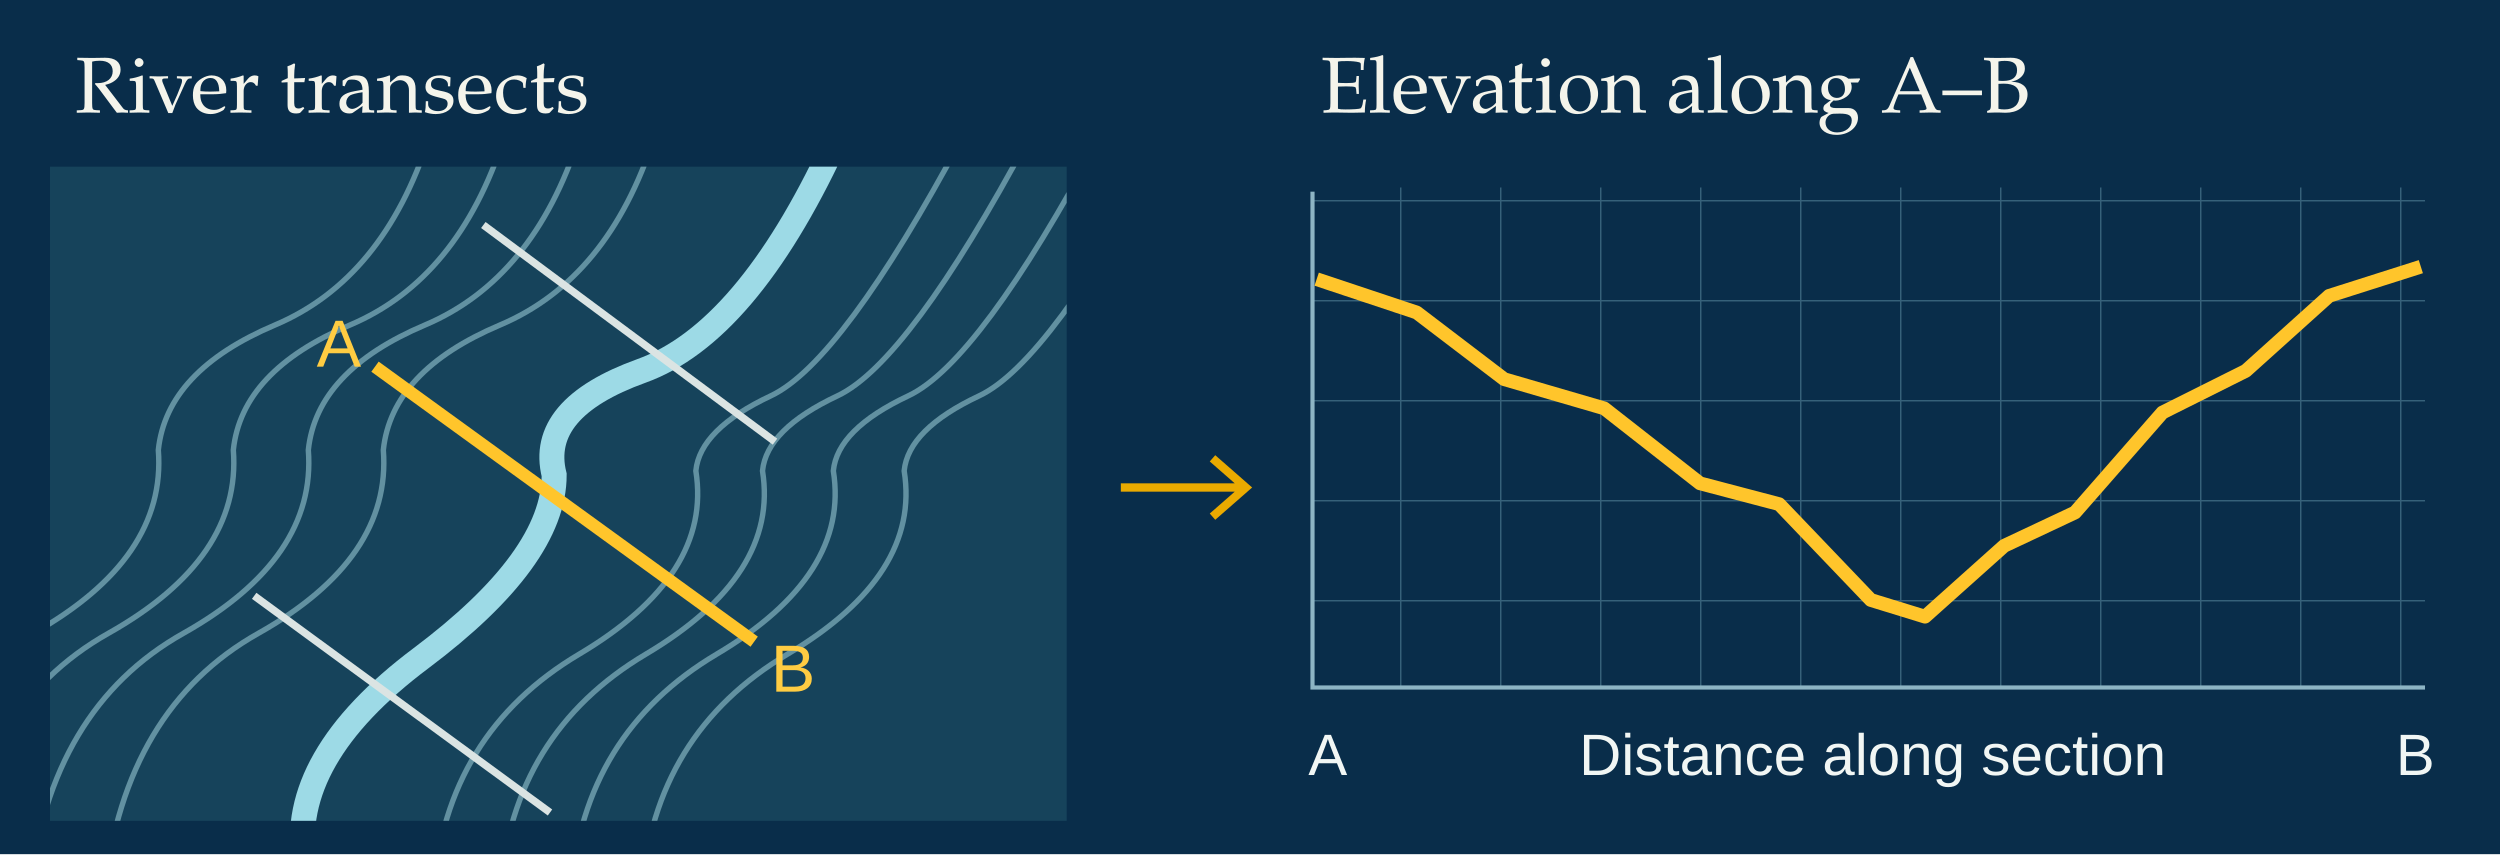
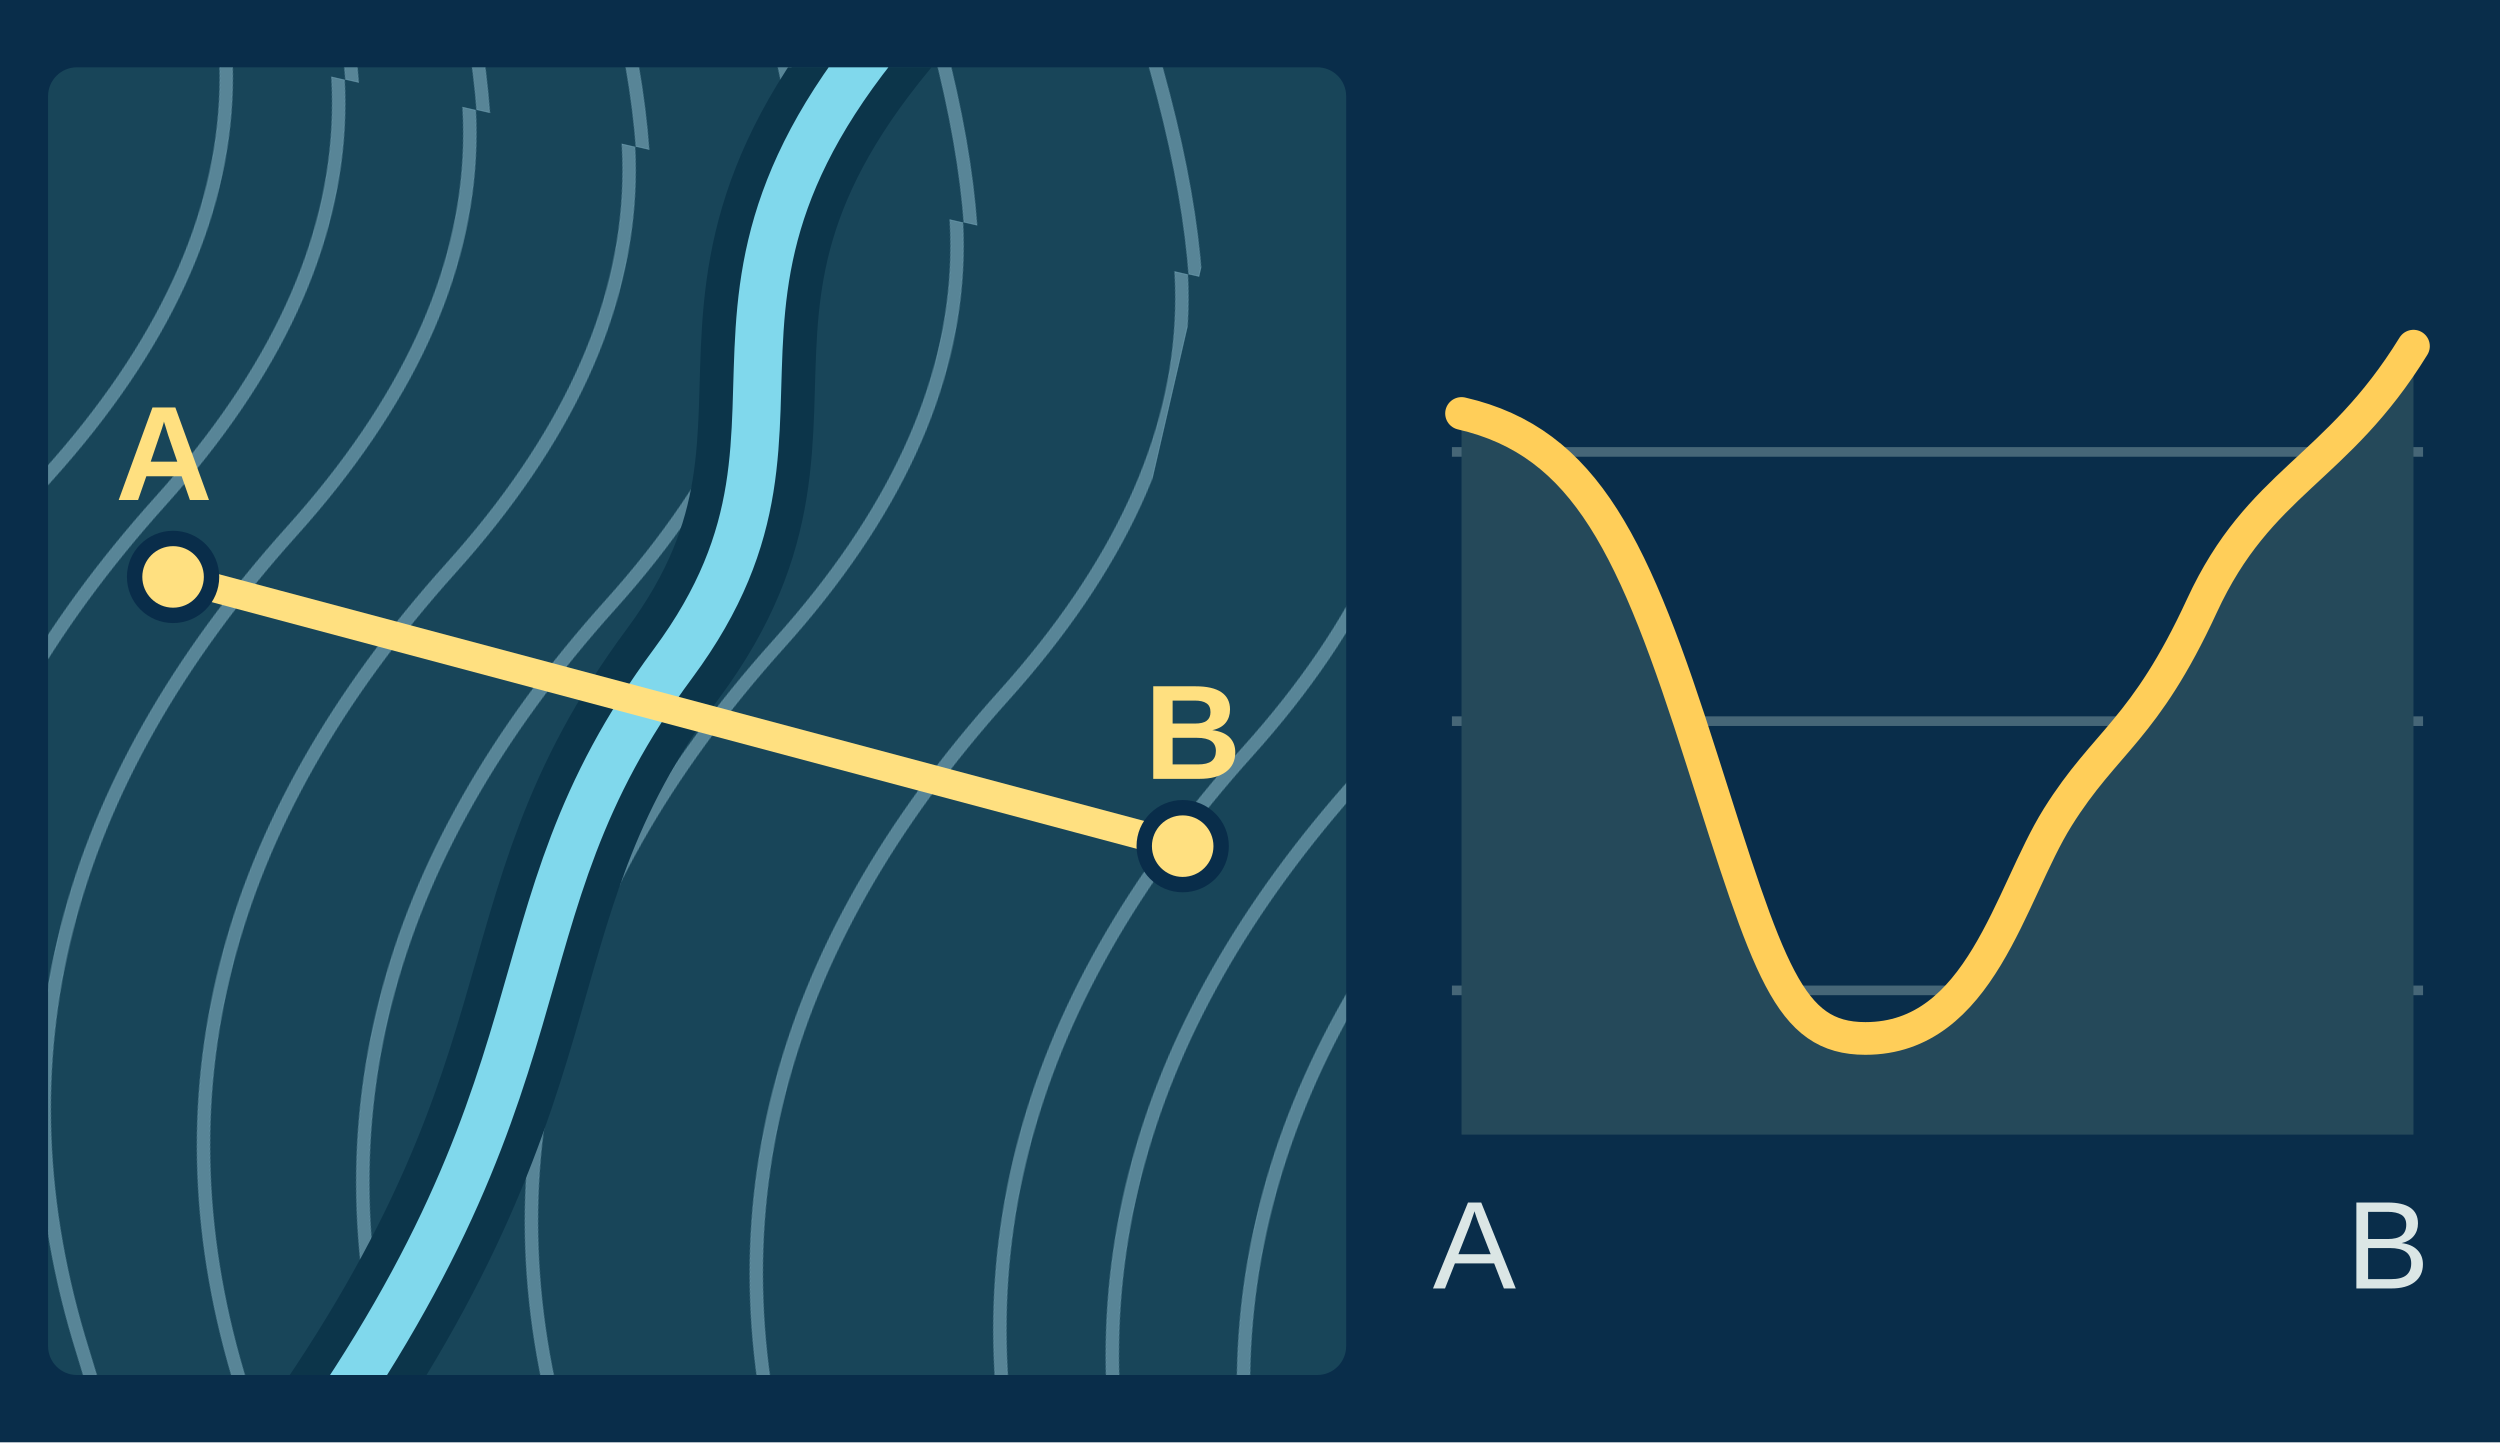
- <svg xmlns="http://www.w3.org/2000/svg" viewBox="0 0 600 205" role="img" aria-labelledby="title desc">
+ <svg xmlns="http://www.w3.org/2000/svg" viewBox="0 0 260 150" role="img" aria-labelledby="title desc">
  <defs>
    <clipPath id="map">
-       <rect x="12" y="40" width="244" height="157" />
+       <rect x="5" y="7" width="135" height="136" rx="3" />
    </clipPath>
-     <pattern id="grid" width="24" height="24" patternUnits="userSpaceOnUse">
-       <path d="M24 0H0V24" fill="none" stroke="#36617a" stroke-width=".7" />
+     <pattern id="contours" width="128" height="160" patternUnits="userSpaceOnUse" patternTransform="rotate(13)">
+       <path d="M0-32Q42 0 16 47T14 135T21 192 M12-32Q54 0 28 47T26 135T33 192 M26-32Q68 0 42 47T40 135T47 192 M43-32Q85 0 59 47T57 135T64 192 M60-32Q102 0 76 47T74 135T81 192 M78-32Q120 0 94 47T92 135T99 192 M102-32Q144 0 118 47T116 135T123 192" fill="none" stroke="#588597" stroke-width="1.4" />
    </pattern>
  </defs>
-   <rect width="600" height="205" fill="#092d4a" />
-   <g fill="#f4f4eb" font-size="19" font-family="Palatino Linotype,Georgia,serif">
-     <text x="18" y="27">River transects</text>
-     <text x="317" y="27">Elevation along A–B</text>
+   <rect width="260" height="150" fill="#092d4a" />
+   <g clip-path="url(#map)">
+     <rect width="145" height="150" fill="#184559" />
+     <rect width="145" height="150" fill="url(#contours)" />
+     <path d="M103-8C63 29 90 42 70 69S61 112 29 155" fill="none" stroke="#0c354a" stroke-width="12" />
+     <path d="M103-8C63 29 90 42 70 69S61 112 29 155" fill="none" stroke="#80d8ec" stroke-width="5" />
+     <path d="m18 60 105 28" stroke="#ffe080" stroke-width="3" />
+     <g fill="#ffe080" stroke="#092d4a" stroke-width="1.6">
+       <circle cx="18" cy="60" r="4" />
+       <circle cx="123" cy="88" r="4" />
+     </g>
  </g>
-   <g clip-path="url(#map)">
-     <rect x="12" y="40" width="244" height="157" fill="#16435b" />
-     <g fill="none" stroke="#6291a1" stroke-width="1.3">
-       <path id="bank" d="M25 214Q30 170 62 152T92 108Q94 89 120 78T157 33" />
-       <use href="#bank" transform="translate(-18)" />
-       <use href="#bank" transform="translate(-36)" />
-       <use href="#bank" transform="translate(-54)" />
-       <path id="slope" d="M104 214Q107 176 139 157T167 113Q168 103 185 95T231 33" />
-       <use href="#slope" transform="translate(16)" />
-       <use href="#slope" transform="translate(33)" />
-       <use href="#slope" transform="translate(50)" />
-     </g>
-     <path d="M73 207Q69 182 101 158T133 114Q129 98 154 89T200 35" fill="none" stroke="#9ddae6" stroke-width="6" />
-     <g stroke="#dbe4e3" stroke-width="1.8">
-       <path d="M116 54l70 52M61 143l71 52" />
-     </g>
-     <path d="M90 88l91 66" stroke="#ffc52b" stroke-width="3" />
+   <g fill="#ffe080" font-family="Arial,sans-serif" font-size="14" font-weight="bold">
+     <text x="12" y="52">A</text>
+     <text x="119" y="81">B</text>
  </g>
-   <g fill="#ffcc42" font-size="16" font-family="Arial,sans-serif">
-     <text x="76" y="88">A</text>
-     <text x="185" y="166">B</text>
+   <g fill="none" stroke="#466677" stroke-width="1">
+     <path d="M151 47h101m-101 28h101m-101 28h101" />
  </g>
-   <path d="M269 117h30m-8-7 8 7-8 7" fill="none" stroke="#eaaa00" stroke-width="2" />
-   <rect x="315" y="45" width="267" height="120" fill="url(#grid)" />
-   <path d="M315 46v119h267" fill="none" stroke="#8db4c4" />
-   <path d="M316 67l24 8 21 16 24 7 23 18 19 5 22 23 13 4 19-17 17-8 21-24 20-10 20-18 22-7" fill="none" stroke="#ffc52b" stroke-width="3.3" stroke-linejoin="round" />
-   <g fill="#f1f6f4" font-family="Arial,sans-serif" font-size="14">
-     <text x="314" y="186">A</text>
-     <text x="379" y="186">Distance along section</text>
-     <text x="575" y="186">B</text>
+   <path d="M152 43c13 3 18 14 25 36s9 29 17 29c12 0 15-15 20-23s9-9 15-22 14-14 22-27v82h-99z" fill="#25495a" />
+   <path d="M152 43c13 3 18 14 25 36s9 29 17 29c12 0 15-15 20-23s9-9 15-22 14-14 22-27" fill="none" stroke="#ffce59" stroke-width="3.4" stroke-linecap="round" />
+   <g fill="#dbe6e5" font-family="Arial,sans-serif" font-size="13">
+     <text x="149" y="134">A</text>
+     <text x="244" y="134">B</text>
  </g>
</svg>
